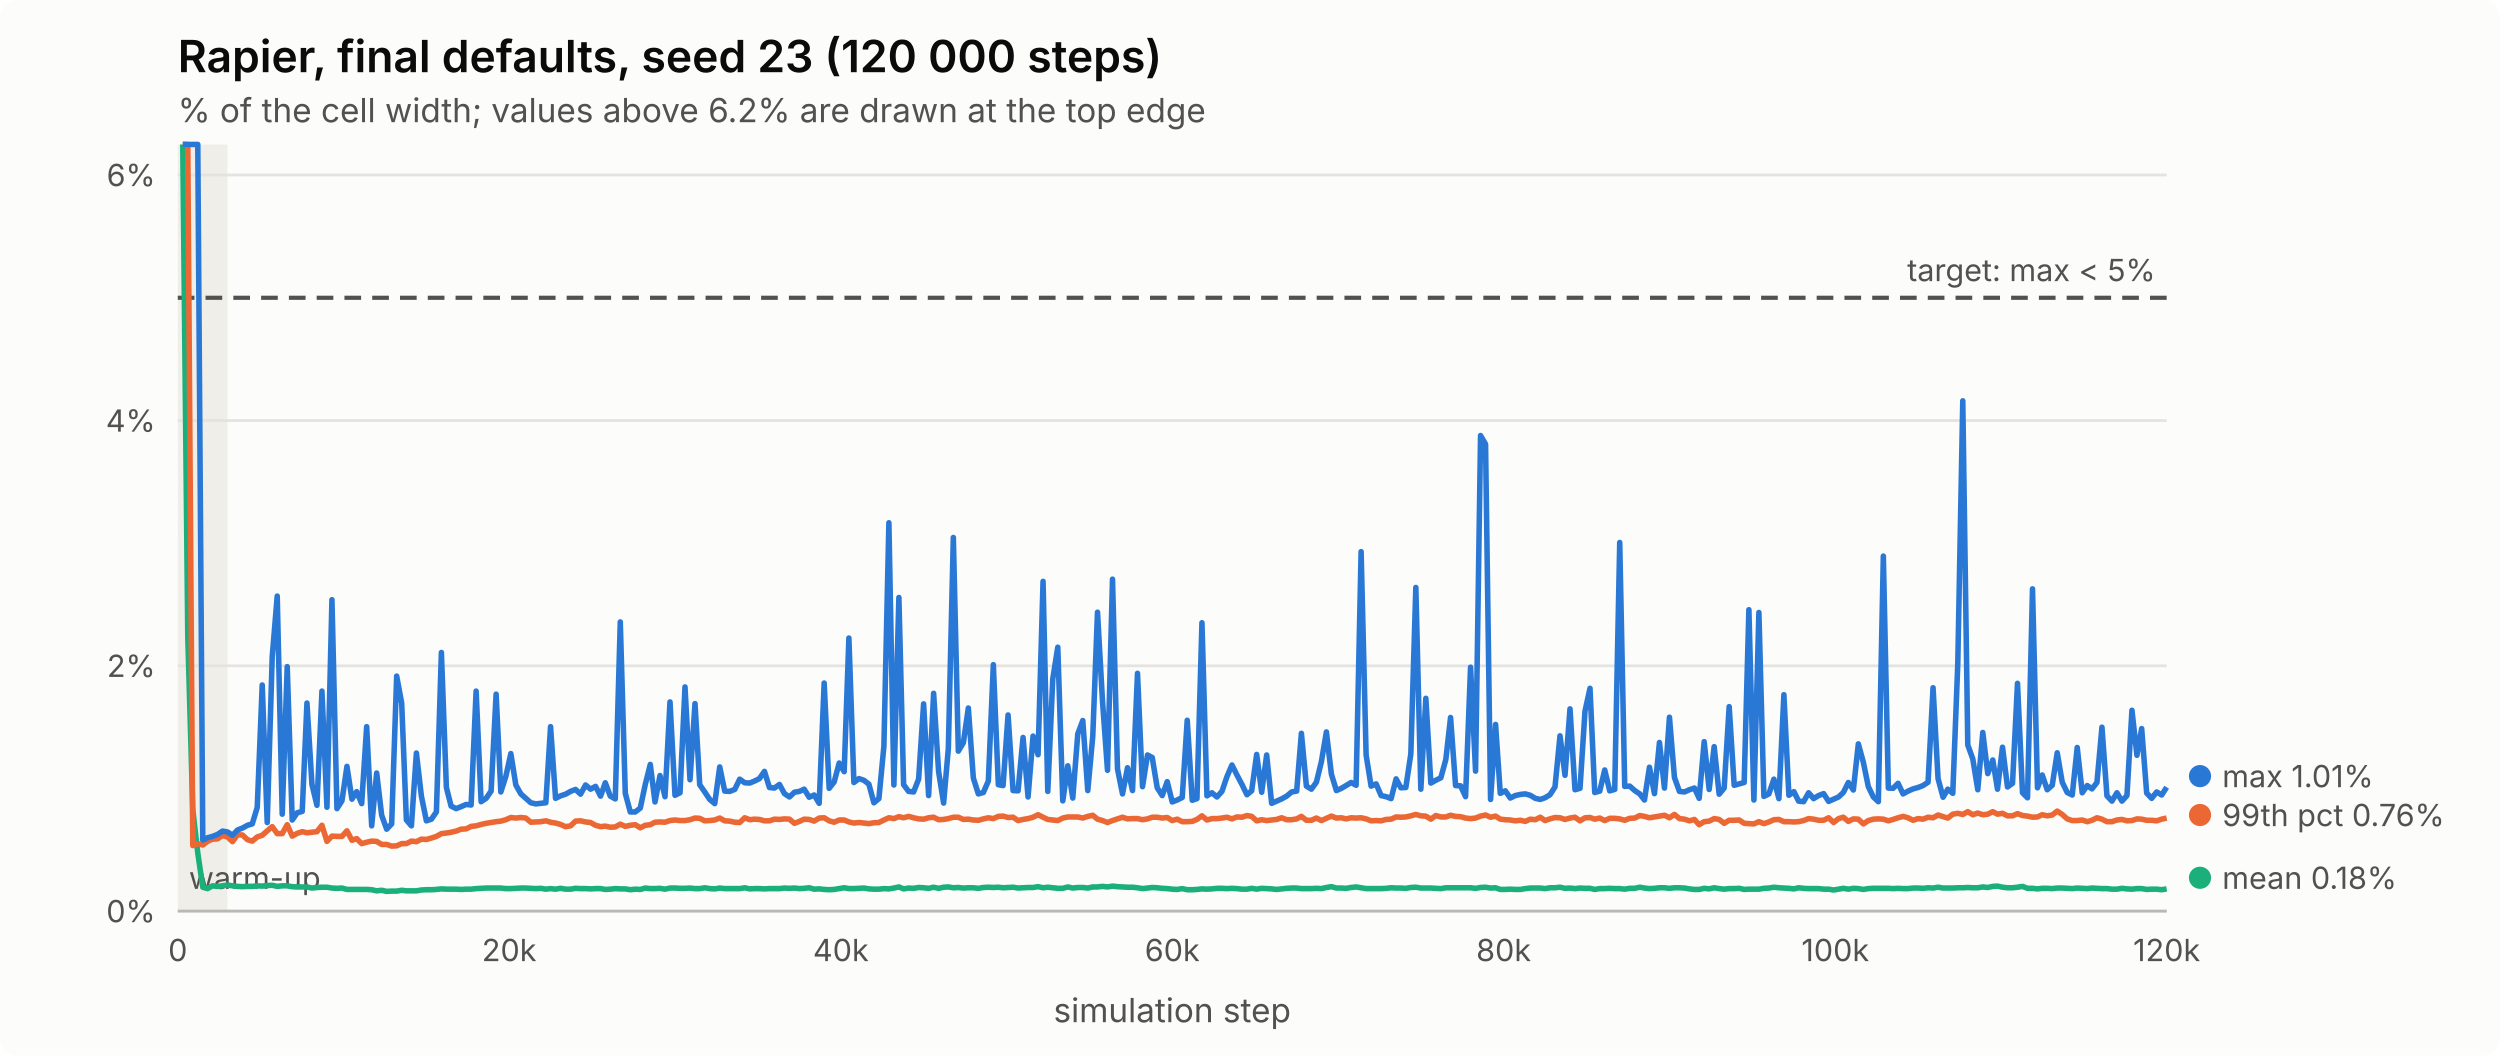
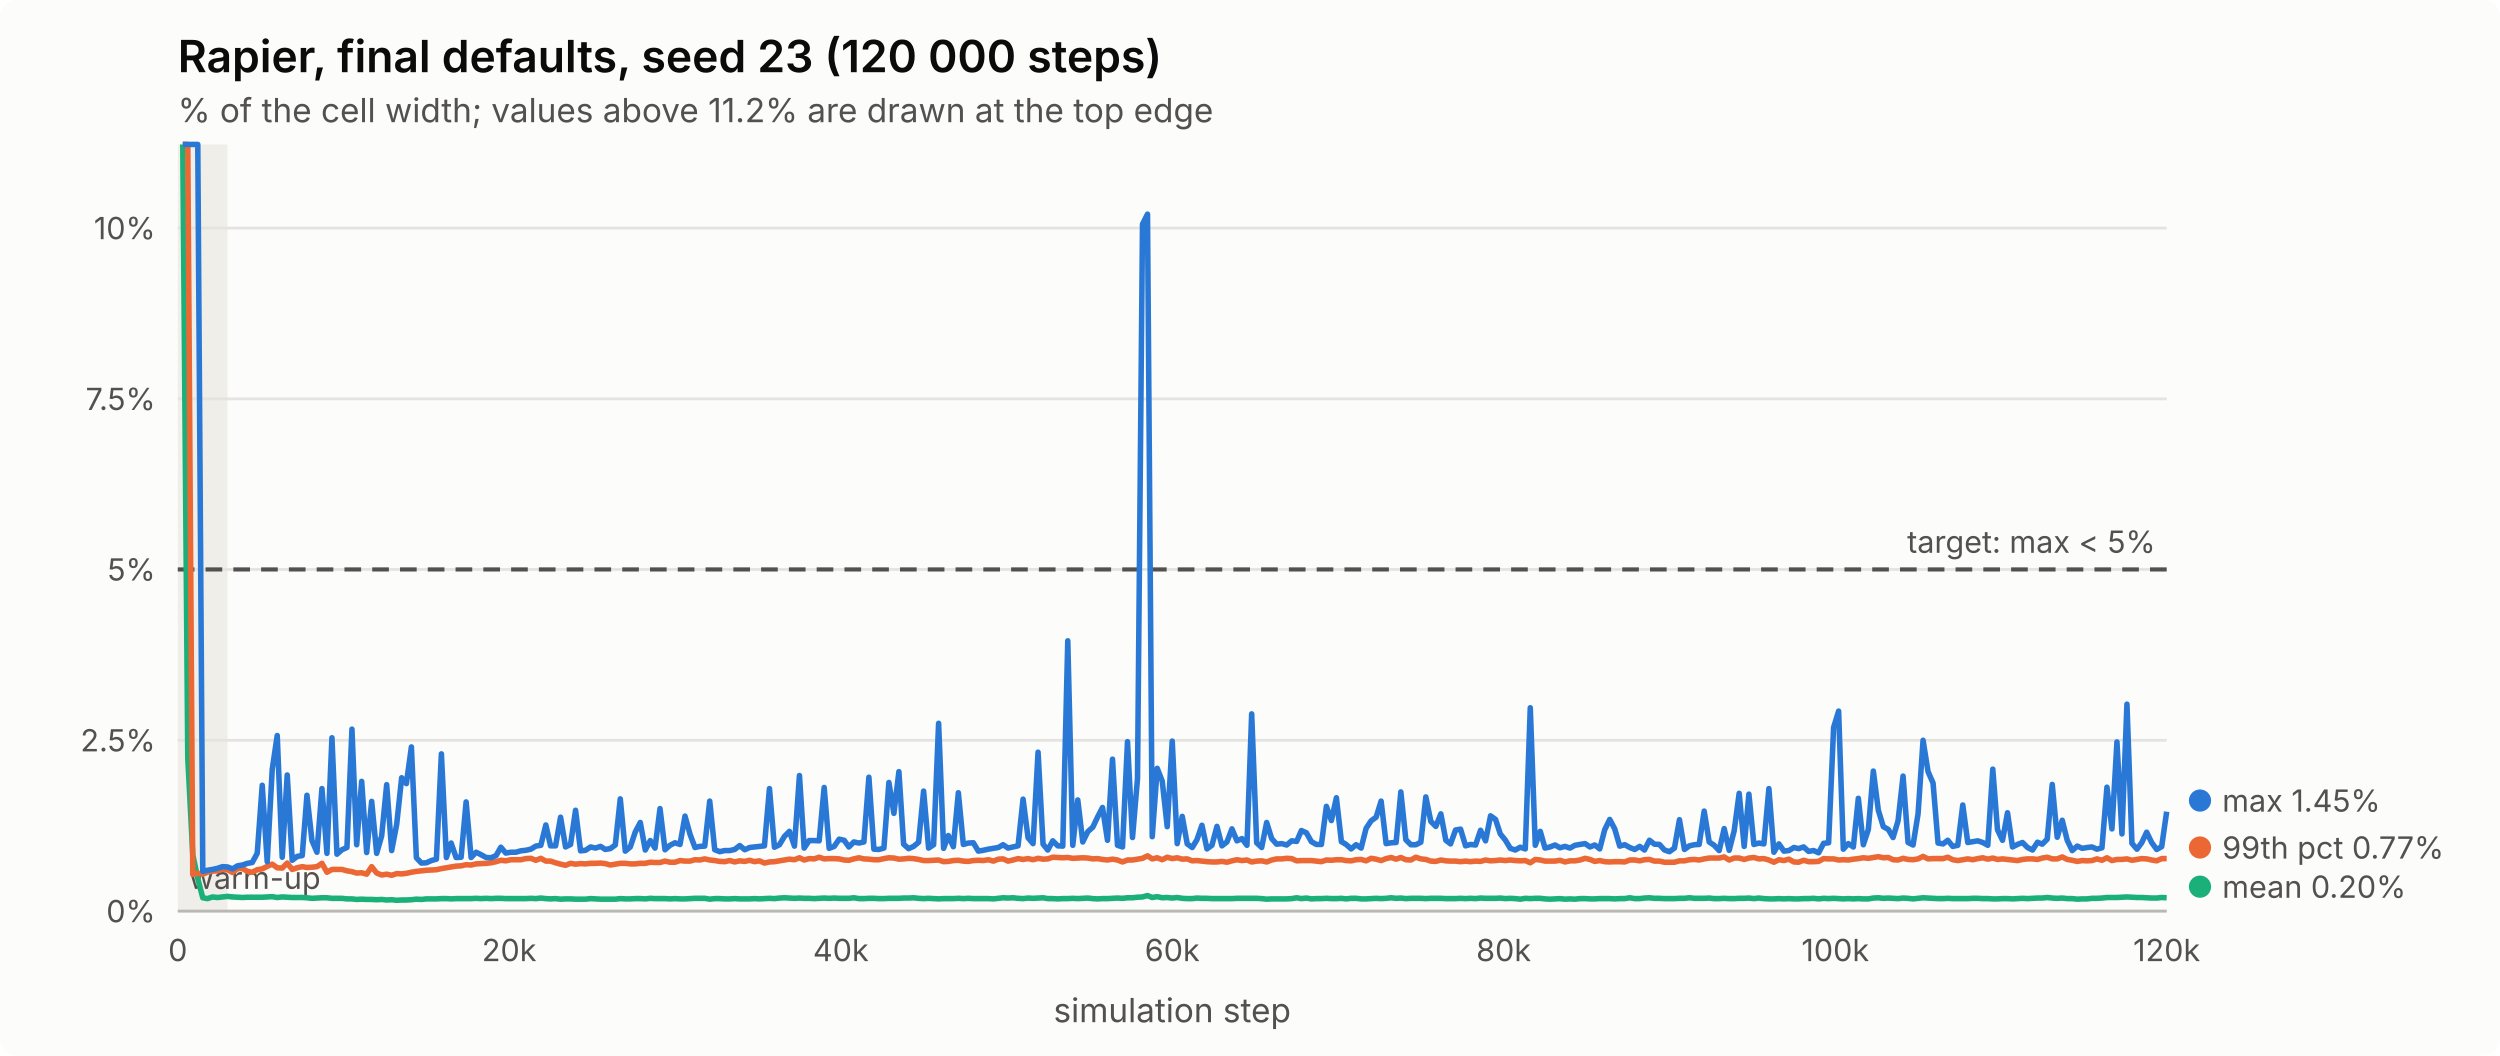
<svg xmlns="http://www.w3.org/2000/svg" viewBox="0 0 900 380" width="900" height="380" role="img" aria-label="Rapier, final defaults, seed 23 (120 000 steps)">
  <style>
  .surface { fill: #fcfcfb; } .title { fill: #0b0b0b; } .label, .tick { fill: #52514e; }
  .grid { stroke: #e4e3df; } .axis { stroke: #b9b8b2; } .warmup { fill: #efeee9; }
  .target { stroke: #52514e; } .s1 { stroke: #2a78d6; } .s2 { stroke: #eb6834; } .s3 { stroke: #1baf7a; }
  .k1 { fill: #2a78d6; } .k2 { fill: #eb6834; } .k3 { fill: #1baf7a; }
  @media (prefers-color-scheme: dark) {
    .surface { fill: #1a1a19; } .title { fill: #f0efec; } .label, .tick { fill: #c3c2b7; }
    .grid { stroke: #2f2f2d; } .axis { stroke: #5a5955; } .warmup { fill: #252524; }
    .target { stroke: #c3c2b7; } .s1 { stroke: #3987e5; } .s2 { stroke: #d95926; } .s3 { stroke: #199e70; }
    .k1 { fill: #3987e5; } .k2 { fill: #d95926; } .k3 { fill: #199e70; }
  }
  text { font-family: system-ui, -apple-system, "Segoe UI", sans-serif; }
</style>
  <rect class="surface" width="900" height="380" rx="6" />
  <text class="title" x="64" y="26" font-size="16" font-weight="600">Rapier, final defaults, seed 23 (120 000 steps)</text>
-   <text class="label" x="64" y="44" font-size="12">% of the cell width; values above 6.2% are drawn at the top edge</text>
+   <text class="label" x="64" y="44" font-size="12">% of the cell width; values above 11.2% are drawn at the top edge</text>
  <rect class="warmup" x="64.0" y="52" width="17.9" height="276" />
  <text class="label" x="68.0" y="320" font-size="11">warm-up</text>
  <line class="grid" x1="64" x2="780" y1="328.0" y2="328.0" stroke-width="1" />
  <text class="tick" x="56" y="332.0" font-size="11" text-anchor="end">0%</text>
-   <line class="grid" x1="64" x2="780" y1="239.7" y2="239.7" stroke-width="1" />
-   <text class="tick" x="56" y="243.7" font-size="11" text-anchor="end">2%</text>
-   <line class="grid" x1="64" x2="780" y1="151.4" y2="151.4" stroke-width="1" />
-   <text class="tick" x="56" y="155.4" font-size="11" text-anchor="end">4%</text>
-   <line class="grid" x1="64" x2="780" y1="63.0" y2="63.0" stroke-width="1" />
-   <text class="tick" x="56" y="67.0" font-size="11" text-anchor="end">6%</text>
+   <line class="grid" x1="64" x2="780" y1="266.5" y2="266.5" stroke-width="1" />
+   <text class="tick" x="56" y="270.5" font-size="11" text-anchor="end">2.5%</text>
+   <line class="grid" x1="64" x2="780" y1="205.0" y2="205.0" stroke-width="1" />
+   <text class="tick" x="56" y="209.0" font-size="11" text-anchor="end">5%</text>
+   <line class="grid" x1="64" x2="780" y1="143.6" y2="143.6" stroke-width="1" />
+   <text class="tick" x="56" y="147.6" font-size="11" text-anchor="end">7.5%</text>
+   <line class="grid" x1="64" x2="780" y1="82.1" y2="82.1" stroke-width="1" />
+   <text class="tick" x="56" y="86.1" font-size="11" text-anchor="end">10%</text>
  <text class="tick" x="64.0" y="346" font-size="11" text-anchor="middle">0</text>
  <text class="tick" x="183.3" y="346" font-size="11" text-anchor="middle">20k</text>
  <text class="tick" x="302.7" y="346" font-size="11" text-anchor="middle">40k</text>
  <text class="tick" x="422.0" y="346" font-size="11" text-anchor="middle">60k</text>
  <text class="tick" x="541.3" y="346" font-size="11" text-anchor="middle">80k</text>
  <text class="tick" x="660.7" y="346" font-size="11" text-anchor="middle">100k</text>
  <text class="tick" x="780.0" y="346" font-size="11" text-anchor="middle">120k</text>
  <text class="label" x="422.0" y="368" font-size="12" text-anchor="middle">simulation step</text>
  <line class="axis" x1="64" x2="780" y1="328" y2="328" stroke-width="1" />
-   <line class="target" x1="64" x2="780" y1="107.2" y2="107.2" stroke-width="1.5" stroke-dasharray="6 4" />
-   <text class="label" x="776" y="101.2" font-size="11" text-anchor="end">target: max &lt; 5%</text>
-   <polyline class="s3" fill="none" stroke-width="2" stroke-linejoin="round" points="65.8,52.0 67.6,229.0 69.4,291.5 71.2,307.1 73.0,319.4 74.7,319.9 76.5,318.9 78.3,319.1 80.1,318.9 81.9,318.6 83.7,318.9 85.5,319.1 87.3,319.2 89.1,319.1 90.8,319.1 92.6,318.9 94.4,319.0 96.2,318.8 98.0,318.7 99.8,319.1 101.6,318.9 103.4,318.9 105.2,319.2 107.0,319.3 108.8,319.3 110.5,319.3 112.3,319.7 114.1,319.5 115.9,319.4 117.7,319.4 119.5,319.7 121.3,319.8 123.1,319.7 124.9,320.2 126.7,320.2 128.4,320.2 130.2,320.2 132.0,320.2 133.8,320.3 135.6,320.7 137.4,320.5 139.2,320.9 141.0,320.8 142.8,320.8 144.6,320.5 146.3,320.7 148.1,320.7 149.9,320.7 151.7,320.4 153.5,320.3 155.3,320.3 157.1,320.2 158.9,320.0 160.7,320.1 162.4,320.1 164.2,320.1 166.0,320.2 167.8,320.1 169.6,320.1 171.4,319.9 173.2,319.8 175.0,319.7 176.8,319.7 178.6,319.7 180.3,319.7 182.1,319.9 183.9,319.9 185.7,319.8 187.5,319.7 189.3,319.7 191.1,319.8 192.9,319.9 194.7,319.8 196.5,320.1 198.2,319.9 200.0,320.1 201.8,319.8 203.6,320.1 205.4,320.1 207.2,319.8 209.0,319.9 210.8,319.9 212.6,320.0 214.4,319.9 216.2,319.9 217.9,320.2 219.7,320.1 221.5,319.9 223.3,320.0 225.1,320.0 226.9,320.3 228.7,320.1 230.5,320.2 232.3,319.7 234.1,319.9 235.8,319.9 237.6,319.8 239.4,320.1 241.2,319.7 243.0,319.7 244.8,319.8 246.6,319.8 248.4,319.7 250.2,319.9 251.9,319.9 253.7,319.6 255.5,319.9 257.3,320.0 259.1,319.7 260.9,319.9 262.7,319.9 264.5,319.9 266.3,319.9 268.1,319.6 269.9,320.0 271.6,319.9 273.4,319.9 275.2,320.0 277.0,319.9 278.8,319.9 280.6,319.9 282.4,319.7 284.2,319.8 286.0,319.7 287.8,319.9 289.5,319.8 291.3,319.6 293.1,320.1 294.9,320.0 296.7,320.2 298.5,320.3 300.3,320.2 302.1,319.9 303.9,319.6 305.6,319.9 307.4,319.9 309.2,319.8 311.0,319.7 312.8,320.0 314.6,320.1 316.4,320.1 318.2,319.9 320.0,320.0 321.8,319.7 323.6,319.3 325.3,320.0 327.1,319.7 328.9,319.8 330.7,319.5 332.5,319.6 334.3,319.8 336.1,319.4 337.9,319.8 339.7,319.4 341.4,319.3 343.2,319.6 345.0,319.5 346.8,319.7 348.6,319.6 350.4,319.6 352.2,319.8 354.0,319.5 355.8,319.4 357.6,319.5 359.4,319.4 361.1,319.6 362.9,319.5 364.7,319.4 366.5,319.7 368.3,319.6 370.1,319.5 371.9,319.5 373.7,319.2 375.5,319.6 377.2,319.4 379.0,319.6 380.8,319.8 382.6,319.8 384.4,319.3 386.2,319.7 388.0,319.5 389.8,319.5 391.6,319.7 393.4,319.3 395.1,319.3 396.9,319.1 398.7,319.3 400.5,319.0 402.3,319.2 404.1,319.3 405.9,319.4 407.7,319.4 409.5,319.6 411.3,319.9 413.1,319.7 414.8,319.5 416.6,319.6 418.4,319.8 420.2,319.9 422.0,320.1 423.8,320.2 425.6,319.9 427.4,320.3 429.2,320.3 430.9,320.2 432.7,320.0 434.5,320.1 436.3,320.0 438.1,319.8 439.9,319.8 441.7,319.9 443.5,319.8 445.3,319.9 447.1,320.1 448.9,320.1 450.6,319.8 452.4,320.1 454.2,319.8 456.0,319.9 457.8,320.0 459.6,320.2 461.4,320.0 463.2,319.8 465.0,319.7 466.8,319.7 468.5,319.9 470.3,319.9 472.1,319.9 473.9,319.8 475.7,319.9 477.5,319.5 479.3,319.2 481.1,319.7 482.9,319.7 484.6,319.8 486.4,319.5 488.2,319.3 490.0,319.6 491.8,319.9 493.6,319.9 495.4,319.9 497.2,319.9 499.0,319.8 500.8,319.6 502.6,319.7 504.3,319.7 506.1,319.8 507.9,319.5 509.7,319.4 511.5,319.7 513.3,319.7 515.1,319.7 516.9,319.8 518.7,319.9 520.5,319.6 522.2,319.6 524.0,319.6 525.8,319.6 527.6,319.6 529.4,319.6 531.2,319.8 533.0,319.5 534.8,319.4 536.6,319.7 538.4,319.6 540.1,320.2 541.9,320.2 543.7,320.1 545.5,320.2 547.3,320.2 549.1,319.9 550.9,319.7 552.7,319.7 554.5,319.7 556.2,319.9 558.0,319.6 559.8,319.6 561.6,319.4 563.4,319.8 565.2,319.7 567.0,319.9 568.8,319.7 570.6,319.8 572.4,319.8 574.1,320.2 575.9,319.9 577.7,319.9 579.5,319.8 581.3,319.9 583.1,319.9 584.9,320.1 586.7,319.8 588.5,319.8 590.3,319.4 592.0,319.7 593.8,319.9 595.6,319.8 597.4,319.6 599.2,319.6 601.0,319.8 602.8,319.6 604.6,319.6 606.4,319.7 608.2,320.0 610.0,320.2 611.7,320.2 613.5,319.8 615.3,320.0 617.1,319.6 618.9,319.9 620.7,320.1 622.5,319.9 624.3,319.9 626.1,319.8 627.9,320.2 629.6,320.1 631.4,320.1 633.2,320.1 635.0,319.8 636.8,319.7 638.6,319.4 640.4,319.6 642.2,319.7 644.0,319.8 645.8,320.0 647.5,319.6 649.3,319.8 651.1,319.9 652.9,319.9 654.7,319.9 656.5,320.1 658.3,320.1 660.1,320.4 661.9,320.1 663.6,319.8 665.4,320.1 667.2,319.8 669.0,319.9 670.8,320.2 672.6,319.9 674.4,319.8 676.2,319.8 678.0,319.8 679.8,319.8 681.5,319.9 683.3,319.8 685.1,319.9 686.9,319.9 688.7,319.7 690.5,319.7 692.3,319.8 694.1,319.6 695.9,319.7 697.7,319.4 699.5,319.7 701.2,319.7 703.0,319.7 704.8,319.6 706.6,319.6 708.4,319.5 710.2,319.6 712.0,319.6 713.8,319.3 715.6,319.5 717.4,319.1 719.1,319.0 720.9,319.4 722.7,319.6 724.5,319.6 726.3,319.4 728.1,319.1 729.9,319.8 731.7,319.8 733.5,320.0 735.2,319.8 737.0,319.8 738.8,319.9 740.6,319.7 742.4,319.7 744.2,319.8 746.0,319.9 747.8,319.7 749.6,319.8 751.4,319.9 753.1,319.7 754.9,319.8 756.7,319.9 758.5,319.9 760.3,320.1 762.1,320.1 763.9,319.8 765.7,320.0 767.5,320.1 769.3,319.9 771.0,319.9 772.8,320.2 774.6,320.1 776.4,320.1 778.2,320.3 780.0,320.0" />
-   <polyline class="s2" fill="none" stroke-width="2" stroke-linejoin="round" points="65.8,52.0 67.6,52.0 69.4,304.4 71.2,303.7 73.0,304.2 74.7,302.9 76.5,302.1 78.3,302.0 80.1,300.8 81.9,301.3 83.7,303.0 85.5,300.5 87.3,300.6 89.1,302.3 90.8,302.8 92.6,301.3 94.4,300.7 96.2,299.1 98.0,297.6 99.8,300.1 101.6,300.1 103.4,296.9 105.2,301.0 107.0,300.0 108.8,299.4 110.5,299.8 112.3,299.6 114.1,299.4 115.9,297.1 117.7,302.9 119.5,301.0 121.3,301.1 123.1,301.1 124.9,299.1 126.7,302.5 128.4,301.9 130.2,303.7 132.0,303.2 133.8,302.8 135.6,302.9 137.4,304.0 139.2,304.0 141.0,304.6 142.8,304.5 144.6,303.7 146.3,303.7 148.1,302.8 149.9,303.0 151.7,302.1 153.5,302.2 155.3,301.7 157.1,301.1 158.9,300.1 160.7,299.9 162.4,299.6 164.2,299.2 166.0,298.5 167.8,298.4 169.6,297.5 171.4,297.3 173.2,296.8 175.0,296.4 176.8,296.1 178.6,295.8 180.3,295.6 182.1,295.1 183.9,294.3 185.7,294.5 187.5,294.3 189.3,294.5 191.1,296.0 192.9,295.9 194.7,295.8 196.5,295.5 198.2,296.0 200.0,296.3 201.8,296.8 203.6,297.6 205.4,297.3 207.2,295.6 209.0,295.5 210.8,295.9 212.6,296.1 214.4,297.1 216.2,297.6 217.9,297.4 219.7,297.8 221.5,297.7 223.3,296.7 225.1,297.5 226.9,297.1 228.7,296.9 230.5,298.0 232.3,297.1 234.1,296.9 235.8,296.0 237.6,295.9 239.4,296.0 241.2,295.4 243.0,295.2 244.8,295.4 246.6,295.4 248.4,295.1 250.2,294.5 251.9,294.6 253.7,295.5 255.5,295.4 257.3,295.2 259.1,294.5 260.9,295.5 262.7,295.6 264.5,296.0 266.3,296.1 268.1,294.4 269.9,295.1 271.6,294.9 273.4,295.0 275.2,295.5 277.0,295.5 278.8,294.9 280.6,295.0 282.4,294.8 284.2,294.9 286.0,296.4 287.8,295.7 289.5,294.9 291.3,295.0 293.1,295.6 294.9,294.5 296.7,294.4 298.5,295.5 300.3,296.0 302.1,295.2 303.9,295.2 305.6,295.9 307.4,296.3 309.2,296.1 311.0,296.3 312.8,296.5 314.6,296.2 316.4,296.1 318.2,295.2 320.0,294.4 321.8,294.7 323.6,294.0 325.3,294.4 327.1,293.9 328.9,294.4 330.7,294.8 332.5,294.9 334.3,294.4 336.1,294.2 337.9,295.1 339.7,295.0 341.4,294.7 343.2,294.2 345.0,294.2 346.8,295.0 348.6,294.9 350.4,295.2 352.2,295.3 354.0,294.8 355.8,294.4 357.6,294.7 359.4,293.9 361.1,293.8 362.9,294.3 364.7,294.2 366.5,295.4 368.3,295.0 370.1,294.7 371.9,294.2 373.7,293.3 375.5,294.2 377.2,295.0 379.0,295.2 380.8,295.4 382.6,294.5 384.4,294.1 386.2,294.1 388.0,294.1 389.8,294.5 391.6,293.9 393.4,293.5 395.1,294.9 396.9,295.4 398.7,296.1 400.5,295.4 402.3,294.8 404.1,294.2 405.9,294.8 407.7,294.7 409.5,294.7 411.3,295.1 413.1,294.8 414.8,294.2 416.6,294.2 418.4,294.5 420.2,294.3 422.0,295.4 423.8,294.9 425.6,295.8 427.4,295.8 429.2,295.7 430.9,295.0 432.7,293.7 434.5,295.2 436.3,294.7 438.1,294.7 439.9,294.5 441.7,294.2 443.5,294.8 445.3,294.1 447.1,294.2 448.9,293.6 450.6,293.9 452.4,295.5 454.2,295.1 456.0,295.4 457.8,295.2 459.6,295.0 461.4,294.4 463.2,295.1 465.0,295.1 466.8,294.8 468.5,293.9 470.3,295.3 472.1,295.3 473.9,294.5 475.7,295.4 477.5,294.6 479.3,293.8 481.1,294.5 482.9,294.4 484.6,294.8 486.4,294.4 488.2,294.5 490.0,294.4 491.8,294.8 493.6,295.5 495.4,295.4 497.2,295.5 499.0,295.0 500.8,294.9 502.6,294.1 504.3,294.2 506.1,294.1 507.9,293.7 509.7,293.2 511.5,293.7 513.3,293.8 515.1,294.9 516.9,293.6 518.7,294.1 520.5,294.1 522.2,293.5 524.0,293.9 525.8,294.0 527.6,294.5 529.4,294.7 531.2,294.5 533.0,293.8 534.8,293.4 536.6,294.2 538.4,293.8 540.1,294.9 541.9,295.1 543.7,295.2 545.5,295.5 547.3,295.3 549.1,295.7 550.9,294.9 552.7,295.1 554.5,294.2 556.2,295.4 558.0,294.8 559.8,294.3 561.6,294.4 563.4,295.0 565.2,294.5 567.0,294.2 568.8,295.5 570.6,294.4 572.4,294.3 574.1,294.9 575.9,294.5 577.7,295.4 579.5,294.6 581.3,294.6 583.1,294.8 584.9,295.3 586.7,294.6 588.5,294.5 590.3,293.6 592.0,293.9 593.8,294.4 595.6,294.1 597.4,293.8 599.2,293.5 601.0,294.4 602.8,293.2 604.6,294.7 606.4,294.9 608.2,295.5 610.0,295.0 611.7,296.9 613.5,295.8 615.3,295.6 617.1,294.7 618.9,295.0 620.7,296.4 622.5,295.3 624.3,295.3 626.1,295.2 627.9,296.4 629.6,296.5 631.4,296.6 633.2,295.8 635.0,296.5 636.8,295.9 638.6,295.1 640.4,295.0 642.2,295.8 644.0,295.8 645.8,295.9 647.5,295.8 649.3,295.4 651.1,294.7 652.9,294.9 654.7,295.3 656.5,295.3 658.3,294.4 660.1,296.1 661.9,294.7 663.6,294.2 665.4,295.7 667.2,294.8 669.0,294.9 670.8,296.6 672.6,295.4 674.4,294.9 676.2,294.8 678.0,294.9 679.8,295.5 681.5,295.0 683.3,294.4 685.1,293.9 686.9,294.4 688.7,295.3 690.5,294.7 692.3,294.9 694.1,294.2 695.9,294.4 697.7,293.4 699.5,294.0 701.2,294.5 703.0,293.1 704.8,292.8 706.6,293.2 708.4,292.2 710.2,293.3 712.0,292.7 713.8,293.3 715.6,293.1 717.4,292.2 719.1,293.1 720.9,292.8 722.7,293.7 724.5,293.7 726.3,292.9 728.1,293.6 729.9,293.8 731.7,294.2 733.5,294.1 735.2,293.3 737.0,293.7 738.8,293.4 740.6,292.0 742.4,293.2 744.2,294.8 746.0,295.4 747.8,295.4 749.6,295.2 751.4,295.8 753.1,295.3 754.9,294.4 756.7,294.9 758.5,295.8 760.3,295.8 762.1,295.2 763.9,295.0 765.7,295.5 767.5,295.4 769.3,294.8 771.0,294.9 772.8,295.3 774.6,295.3 776.4,295.5 778.2,294.9 780.0,294.5" />
-   <polyline class="s1" fill="none" stroke-width="2" stroke-linejoin="round" points="65.8,52.0 67.6,52.0 69.4,52.0 71.2,52.0 73.0,302.4 74.7,301.6 76.5,301.1 78.3,300.4 80.1,299.2 81.9,299.5 83.7,300.7 85.5,298.8 87.3,298.1 89.1,297.1 90.8,296.6 92.6,290.7 94.4,246.6 96.2,296.1 98.0,236.4 99.8,214.6 101.6,293.1 103.4,240.0 105.2,295.2 107.0,292.6 108.8,292.1 110.5,253.1 112.3,282.4 114.1,289.9 115.9,248.8 117.7,290.6 119.5,215.9 121.3,291.1 123.1,288.3 124.9,275.9 126.7,287.7 128.4,285.0 130.2,289.3 132.0,261.6 133.8,297.3 135.6,278.3 137.4,293.5 139.2,298.5 141.0,296.6 142.8,243.4 144.6,253.1 146.3,295.2 148.1,297.3 149.9,271.1 151.7,286.6 153.5,295.5 155.3,294.9 157.1,292.3 158.9,234.9 160.7,283.5 162.4,290.2 164.2,291.1 166.0,290.4 167.8,289.6 169.6,289.8 171.4,248.8 173.2,288.6 175.0,287.4 176.8,284.8 178.6,249.9 180.3,285.1 182.1,279.5 183.9,271.3 185.7,282.6 187.5,285.8 189.3,287.4 191.1,289.0 192.9,289.4 194.7,289.2 196.5,289.0 198.2,261.6 200.0,287.4 201.8,286.5 203.6,285.9 205.4,284.9 207.2,284.2 209.0,285.9 210.8,282.6 212.6,284.1 214.4,283.1 216.2,286.6 217.9,281.8 219.7,286.6 221.5,287.6 223.3,223.9 225.1,285.6 226.9,292.3 228.7,292.3 230.5,290.9 232.3,282.4 234.1,275.2 235.8,288.7 237.6,279.2 239.4,286.8 241.2,252.7 243.0,286.3 244.8,285.4 246.6,247.3 248.4,280.7 250.2,253.3 251.9,282.5 253.7,285.1 255.5,287.8 257.3,289.3 259.1,276.1 260.9,284.8 262.7,284.9 264.5,284.2 266.3,280.5 268.1,281.8 269.9,281.9 271.6,281.2 273.4,280.3 275.2,277.7 277.0,283.5 278.8,283.7 280.6,282.4 282.4,285.7 284.2,286.9 286.0,285.2 287.8,284.9 289.5,284.1 291.3,287.0 293.1,286.2 294.9,289.2 296.7,245.9 298.5,283.8 300.3,281.5 302.1,274.7 303.9,277.8 305.6,229.7 307.4,281.7 309.2,280.3 311.0,280.9 312.8,282.3 314.6,289.0 316.4,287.5 318.2,268.7 320.0,188.2 321.8,282.6 323.6,215.1 325.3,282.5 327.1,284.9 328.9,285.1 330.7,280.5 332.5,253.4 334.3,286.4 336.1,249.6 337.9,277.8 339.7,289.1 341.4,269.5 343.2,193.5 345.0,270.4 346.8,267.4 348.6,254.9 350.4,280.1 352.2,285.8 354.0,285.3 355.8,281.2 357.6,239.3 359.4,282.5 361.1,282.8 362.9,257.4 364.7,284.6 366.5,284.7 368.3,265.5 370.1,286.9 371.9,265.0 373.7,271.7 375.5,209.3 377.2,284.9 379.0,244.4 380.8,233.0 382.6,288.3 384.4,275.7 386.2,287.3 388.0,264.2 389.8,259.4 391.6,284.6 393.4,265.0 395.1,220.4 396.9,252.4 398.7,277.3 400.5,208.5 402.3,276.8 404.1,285.8 405.9,276.4 407.7,284.6 409.5,242.4 411.3,283.2 413.1,271.8 414.8,272.7 416.6,283.6 418.4,286.4 420.2,281.4 422.0,288.7 423.8,288.0 425.6,287.1 427.4,259.3 429.2,288.1 430.9,287.5 432.7,224.2 434.5,286.5 436.3,285.4 438.1,286.9 439.9,284.9 441.7,279.6 443.5,275.4 445.3,279.0 447.1,282.4 448.9,286.1 450.6,284.7 452.4,271.6 454.2,285.2 456.0,271.8 457.8,289.2 459.6,288.4 461.4,287.6 463.2,286.6 465.0,285.1 466.8,284.8 468.5,264.0 470.3,283.0 472.1,284.1 473.9,281.6 475.7,274.2 477.5,263.5 479.3,278.7 481.1,284.6 482.9,283.8 484.6,282.8 486.4,281.7 488.2,282.7 490.0,198.6 491.8,271.8 493.6,283.0 495.4,282.2 497.2,286.4 499.0,286.8 500.8,287.5 502.6,280.4 504.3,283.6 506.1,283.5 507.9,271.4 509.7,211.5 511.5,284.1 513.3,251.4 515.1,281.9 516.9,280.9 518.7,280.0 520.5,273.4 522.2,258.3 524.0,282.8 525.8,282.9 527.6,286.8 529.4,240.2 531.2,277.6 533.0,156.8 534.8,159.9 536.6,287.8 538.4,260.8 540.1,285.6 541.9,284.7 543.7,287.3 545.5,286.4 547.3,286.0 549.1,285.8 550.9,286.3 552.7,287.4 554.5,287.8 556.2,287.2 558.0,286.1 559.8,283.3 561.6,264.9 563.4,279.1 565.2,255.2 567.0,284.3 568.8,283.8 570.6,256.0 572.4,247.8 574.1,285.3 575.9,284.8 577.7,277.2 579.5,284.7 581.3,284.2 583.1,195.3 584.9,283.1 586.7,283.0 588.5,284.6 590.3,285.8 592.0,288.0 593.8,276.2 595.6,285.7 597.4,267.3 599.2,283.7 601.0,258.2 602.8,279.9 604.6,284.9 606.4,285.1 608.2,284.3 610.0,283.7 611.7,287.4 613.5,267.0 615.3,284.2 617.1,268.8 618.9,285.9 620.7,283.7 622.5,254.4 624.3,282.7 626.1,282.2 627.9,281.7 629.6,219.5 631.4,288.0 633.2,220.5 635.0,286.7 636.8,285.8 638.6,280.5 640.4,287.5 642.2,250.1 644.0,286.3 645.8,285.0 647.5,288.4 649.3,288.6 651.1,285.4 652.9,287.5 654.7,286.4 656.5,285.7 658.3,288.5 660.1,287.7 661.9,286.9 663.6,285.3 665.4,281.7 667.2,284.4 669.0,267.8 670.8,274.4 672.6,283.2 674.4,286.9 676.2,288.6 678.0,200.2 679.8,283.7 681.5,283.8 683.3,282.0 685.1,285.8 686.9,284.8 688.7,284.0 690.5,283.5 692.3,282.8 694.1,281.6 695.9,247.6 697.7,280.3 699.5,287.0 701.2,284.1 703.0,285.6 704.8,239.0 706.6,144.3 708.4,268.2 710.2,273.2 712.0,284.3 713.8,263.7 715.6,278.5 717.4,273.6 719.1,284.1 720.9,269.0 722.7,283.3 724.5,282.0 726.3,246.0 728.1,285.4 729.9,287.2 731.7,212.0 733.5,283.6 735.2,279.0 737.0,284.3 738.8,282.7 740.6,271.0 742.4,281.6 744.2,285.3 746.0,286.2 747.8,269.1 749.6,285.4 751.4,282.8 753.1,284.0 754.9,281.7 756.7,261.8 758.5,286.5 760.3,288.4 762.1,285.4 763.9,288.4 765.7,286.4 767.5,255.7 769.3,271.9 771.0,262.3 772.8,285.5 774.6,287.4 776.4,285.1 778.2,286.2 780.0,283.4" />
-   <circle class="k1" cx="792" cy="279.4" r="4" />
-   <text class="label" x="800" y="283.4" font-size="11">max 1.01%</text>
-   <circle class="k2" cx="792" cy="293.4" r="4" />
-   <text class="label" x="800" y="297.4" font-size="11">99th pct 0.76%</text>
-   <circle class="k3" cx="792" cy="316.0" r="4" />
-   <text class="label" x="800" y="320.0" font-size="11">mean 0.18%</text>
+   <line class="target" x1="64" x2="780" y1="205.0" y2="205.0" stroke-width="1.5" stroke-dasharray="6 4" />
+   <text class="label" x="776" y="199.0" font-size="11" text-anchor="end">target: max &lt; 5%</text>
+   <polyline class="s3" fill="none" stroke-width="2" stroke-linejoin="round" points="65.8,52.0 67.6,272.9 69.4,307.7 71.2,316.3 73.0,323.2 74.7,323.5 76.5,322.9 78.3,323.1 80.1,322.9 81.9,322.7 83.7,322.9 85.5,323.0 87.3,323.1 89.1,323.0 90.8,323.0 92.6,323.0 94.4,323.0 96.2,322.9 98.0,322.8 99.8,323.1 101.6,322.9 103.4,323.0 105.2,323.1 107.0,323.1 108.8,323.1 110.5,323.2 112.3,323.4 114.1,323.3 115.9,323.2 117.7,323.2 119.5,323.4 121.3,323.4 123.1,323.4 124.9,323.6 126.7,323.6 128.4,323.8 130.2,323.7 132.0,323.8 133.8,323.8 135.6,323.9 137.4,323.8 139.2,324.0 141.0,323.9 142.8,324.1 144.6,324.0 146.3,324.0 148.1,323.9 149.9,323.7 151.7,323.8 153.5,323.6 155.3,323.6 157.1,323.6 158.9,323.5 160.7,323.5 162.4,323.6 164.2,323.5 166.0,323.5 167.8,323.5 169.6,323.5 171.4,323.4 173.2,323.5 175.0,323.4 176.8,323.5 178.6,323.4 180.3,323.4 182.1,323.5 183.9,323.5 185.7,323.5 187.5,323.5 189.3,323.5 191.1,323.4 192.9,323.5 194.7,323.3 196.5,323.5 198.2,323.6 200.0,323.5 201.8,323.7 203.6,323.6 205.4,323.6 207.2,323.7 209.0,323.7 210.8,323.7 212.6,323.5 214.4,323.6 216.2,323.7 217.9,323.7 219.7,323.7 221.5,323.7 223.3,323.5 225.1,323.6 226.9,323.6 228.7,323.5 230.5,323.5 232.3,323.6 234.1,323.4 235.8,323.5 237.6,323.5 239.4,323.5 241.2,323.6 243.0,323.5 244.8,323.6 246.6,323.6 248.4,323.5 250.2,323.4 251.9,323.4 253.7,323.4 255.5,323.7 257.3,323.5 259.1,323.5 260.9,323.6 262.7,323.6 264.5,323.5 266.3,323.6 268.1,323.6 269.9,323.6 271.6,323.5 273.4,323.6 275.2,323.5 277.0,323.4 278.8,323.5 280.6,323.3 282.4,323.2 284.2,323.3 286.0,323.4 287.8,323.3 289.5,323.4 291.3,323.4 293.1,323.5 294.9,323.4 296.7,323.3 298.5,323.4 300.3,323.3 302.1,323.4 303.9,323.4 305.6,323.4 307.4,323.2 309.2,323.5 311.0,323.5 312.8,323.4 314.6,323.4 316.4,323.5 318.2,323.5 320.0,323.4 321.8,323.4 323.6,323.4 325.3,323.3 327.1,323.3 328.9,323.2 330.7,323.4 332.5,323.5 334.3,323.4 336.1,323.5 337.9,323.6 339.7,323.5 341.4,323.5 343.2,323.5 345.0,323.4 346.8,323.5 348.6,323.4 350.4,323.5 352.2,323.5 354.0,323.5 355.8,323.5 357.6,323.6 359.4,323.4 361.1,323.2 362.9,323.3 364.7,323.2 366.5,323.4 368.3,323.5 370.1,323.3 371.9,323.4 373.7,323.3 375.5,323.2 377.2,323.5 379.0,323.5 380.8,323.6 382.6,323.5 384.4,323.5 386.2,323.4 388.0,323.5 389.8,323.4 391.6,323.3 393.4,323.5 395.1,323.6 396.9,323.5 398.7,323.5 400.5,323.4 402.3,323.3 404.1,323.4 405.9,323.2 407.7,323.2 409.5,323.0 411.3,322.9 413.1,322.4 414.8,323.1 416.6,322.8 418.4,323.2 420.2,323.1 422.0,323.3 423.8,323.1 425.6,323.4 427.4,323.5 429.2,323.5 430.9,323.3 432.7,323.4 434.5,323.4 436.3,323.5 438.1,323.5 439.9,323.5 441.7,323.5 443.5,323.5 445.3,323.4 447.1,323.4 448.9,323.4 450.6,323.4 452.4,323.4 454.2,323.5 456.0,323.7 457.8,323.6 459.6,323.6 461.4,323.6 463.2,323.6 465.0,323.5 466.8,323.2 468.5,323.5 470.3,323.3 472.1,323.6 473.9,323.5 475.7,323.5 477.5,323.4 479.3,323.5 481.1,323.5 482.9,323.4 484.6,323.6 486.4,323.4 488.2,323.4 490.0,323.6 491.8,323.6 493.6,323.5 495.4,323.4 497.2,323.5 499.0,323.4 500.8,323.2 502.6,323.4 504.3,323.3 506.1,323.5 507.9,323.4 509.7,323.4 511.5,323.4 513.3,323.5 515.1,323.4 516.9,323.4 518.7,323.4 520.5,323.5 522.2,323.5 524.0,323.5 525.8,323.4 527.6,323.5 529.4,323.4 531.2,323.5 533.0,323.3 534.8,323.4 536.6,323.4 538.4,323.4 540.1,323.3 541.9,323.5 543.7,323.4 545.5,323.5 547.3,323.7 549.1,323.4 550.9,323.5 552.7,323.4 554.5,323.4 556.2,323.6 558.0,323.7 559.8,323.6 561.6,323.5 563.4,323.7 565.2,323.6 567.0,323.7 568.8,323.5 570.6,323.5 572.4,323.6 574.1,323.6 575.9,323.5 577.7,323.5 579.5,323.5 581.3,323.6 583.1,323.5 584.9,323.5 586.7,323.2 588.5,323.5 590.3,323.5 592.0,323.3 593.8,323.2 595.6,323.4 597.4,323.4 599.2,323.5 601.0,323.5 602.8,323.5 604.6,323.4 606.4,323.4 608.2,323.2 610.0,323.4 611.7,323.4 613.5,323.4 615.3,323.3 617.1,323.5 618.9,323.5 620.7,323.4 622.5,323.5 624.3,323.5 626.1,323.4 627.9,323.4 629.6,323.3 631.4,323.5 633.2,323.3 635.0,323.5 636.8,323.6 638.6,323.6 640.4,323.5 642.2,323.6 644.0,323.5 645.8,323.6 647.5,323.6 649.3,323.5 651.1,323.5 652.9,323.4 654.7,323.6 656.5,323.4 658.3,323.5 660.1,323.4 661.9,323.5 663.6,323.6 665.4,323.5 667.2,323.6 669.0,323.5 670.8,323.6 672.6,323.6 674.4,323.3 676.2,323.2 678.0,323.4 679.8,323.3 681.5,323.4 683.3,323.5 685.1,323.3 686.9,323.4 688.7,323.6 690.5,323.4 692.3,323.2 694.1,323.3 695.9,323.4 697.7,323.5 699.5,323.5 701.2,323.4 703.0,323.5 704.8,323.5 706.6,323.5 708.4,323.5 710.2,323.4 712.0,323.4 713.8,323.5 715.6,323.5 717.4,323.6 719.1,323.6 720.9,323.5 722.7,323.5 724.5,323.6 726.3,323.5 728.1,323.4 729.9,323.5 731.7,323.4 733.5,323.3 735.2,323.3 737.0,323.1 738.8,323.3 740.6,323.4 742.4,323.3 744.2,323.5 746.0,323.5 747.8,323.7 749.6,323.6 751.4,323.6 753.1,323.4 754.9,323.4 756.7,323.3 758.5,323.1 760.3,323.1 762.1,323.1 763.9,323.0 765.7,322.9 767.5,323.0 769.3,323.1 771.0,323.1 772.8,323.2 774.6,323.3 776.4,323.3 778.2,323.1 780.0,323.2" />
+   <polyline class="s2" fill="none" stroke-width="2" stroke-linejoin="round" points="65.8,52.0 67.6,52.0 69.4,314.8 71.2,314.4 73.0,314.7 74.7,314.0 76.5,313.6 78.3,313.5 80.1,312.9 81.9,313.1 83.7,314.1 85.5,312.7 87.3,312.7 89.1,313.7 90.8,314.0 92.6,313.1 94.4,312.8 96.2,311.9 98.0,311.1 99.8,312.4 101.6,312.5 103.4,310.7 105.2,313.0 107.0,312.4 108.8,312.0 110.5,312.3 112.3,312.2 114.1,312.0 115.9,310.8 117.7,314.0 119.5,313.0 121.3,313.0 123.1,313.0 124.9,313.5 126.7,313.8 128.4,314.3 130.2,314.2 132.0,314.7 133.8,312.0 135.6,314.3 137.4,315.0 139.2,314.7 141.0,315.1 142.8,314.5 144.6,314.6 146.3,314.4 148.1,314.0 149.9,313.7 151.7,313.5 153.5,313.3 155.3,313.2 157.1,313.1 158.9,312.7 160.7,312.4 162.4,312.1 164.2,311.8 166.0,311.7 167.8,311.3 169.6,311.4 171.4,311.0 173.2,310.9 175.0,310.8 176.8,310.6 178.6,310.2 180.3,309.7 182.1,309.9 183.9,309.5 185.7,309.5 187.5,309.5 189.3,309.1 191.1,309.0 192.9,309.7 194.7,309.0 196.5,310.0 198.2,310.0 200.0,310.6 201.8,311.1 203.6,311.5 205.4,310.8 207.2,311.1 209.0,310.9 210.8,311.0 212.6,310.8 214.4,310.8 216.2,310.7 217.9,310.9 219.7,311.4 221.5,311.1 223.3,310.8 225.1,310.8 226.9,311.0 228.7,311.0 230.5,310.8 232.3,310.8 234.1,310.4 235.8,310.5 237.6,310.5 239.4,310.0 241.2,310.4 243.0,310.4 244.8,309.8 246.6,310.0 248.4,310.0 250.2,309.5 251.9,309.6 253.7,309.2 255.5,309.6 257.3,309.8 259.1,310.1 260.9,310.2 262.7,309.8 264.5,310.3 266.3,309.9 268.1,310.1 269.9,309.7 271.6,310.2 273.4,309.9 275.2,310.7 277.0,310.3 278.8,310.2 280.6,309.9 282.4,309.6 284.2,309.3 286.0,309.5 287.8,308.8 289.5,309.6 291.3,309.1 293.1,309.2 294.9,308.6 296.7,309.2 298.5,309.1 300.3,309.1 302.1,309.2 303.9,309.6 305.6,309.7 307.4,309.2 309.2,308.8 311.0,309.2 312.8,309.3 314.6,309.5 316.4,309.5 318.2,309.1 320.0,308.8 321.8,308.9 323.6,309.3 325.3,309.2 327.1,309.0 328.9,309.1 330.7,309.4 332.5,309.8 334.3,309.8 336.1,309.7 337.9,309.6 339.7,310.2 341.4,310.1 343.2,309.8 345.0,309.7 346.8,310.0 348.6,310.1 350.4,309.8 352.2,309.7 354.0,309.8 355.8,309.5 357.6,310.0 359.4,309.3 361.1,309.2 362.9,310.0 364.7,309.6 366.5,309.1 368.3,309.4 370.1,309.1 371.9,309.5 373.7,309.0 375.5,309.3 377.2,309.2 379.0,308.6 380.8,308.7 382.6,308.8 384.4,308.7 386.2,309.0 388.0,308.9 389.8,308.8 391.6,308.9 393.4,309.2 395.1,309.1 396.9,309.4 398.7,309.6 400.5,309.3 402.3,309.6 404.1,310.3 405.9,309.6 407.7,309.6 409.5,309.3 411.3,309.0 413.1,308.1 414.8,309.2 416.6,308.8 418.4,309.5 420.2,308.6 422.0,309.1 423.8,308.8 425.6,309.3 427.4,309.2 429.2,309.9 430.9,309.8 432.7,310.0 434.5,310.2 436.3,310.3 438.1,310.3 439.9,310.1 441.7,310.4 443.5,309.9 445.3,309.5 447.1,309.8 448.9,309.6 450.6,310.3 452.4,310.0 454.2,309.9 456.0,310.3 457.8,309.6 459.6,309.2 461.4,309.2 463.2,309.0 465.0,309.1 466.8,309.9 468.5,309.8 470.3,309.8 472.1,309.8 473.9,310.0 475.7,310.2 477.5,309.6 479.3,309.7 481.1,309.5 482.9,309.5 484.6,309.8 486.4,309.9 488.2,309.5 490.0,309.4 491.8,309.9 493.6,309.0 495.4,309.3 497.2,309.8 499.0,309.1 500.8,308.7 502.6,309.3 504.3,308.7 506.1,309.5 507.9,309.6 509.7,308.6 511.5,309.2 513.3,309.4 515.1,310.0 516.9,310.1 518.7,309.6 520.5,309.9 522.2,310.0 524.0,310.0 525.8,310.2 527.6,310.0 529.4,310.2 531.2,310.0 533.0,310.1 534.8,309.6 536.6,309.9 538.4,309.8 540.1,309.6 541.9,309.8 543.7,309.6 545.5,309.8 547.3,309.9 549.1,309.8 550.9,310.6 552.7,309.4 554.5,309.6 556.2,310.0 558.0,310.0 559.8,310.0 561.6,309.7 563.4,310.3 565.2,309.9 567.0,309.9 568.8,309.6 570.6,309.0 572.4,309.4 574.1,310.1 575.9,309.8 577.7,310.2 579.5,310.3 581.3,310.2 583.1,310.2 584.9,310.3 586.7,309.6 588.5,309.6 590.3,309.9 592.0,309.5 593.8,309.4 595.6,310.0 597.4,310.0 599.2,310.4 601.0,310.4 602.8,310.4 604.6,309.9 606.4,309.9 608.2,309.5 610.0,309.4 611.7,309.6 613.5,309.2 615.3,308.9 617.1,308.9 618.9,308.9 620.7,308.5 622.5,309.6 624.3,308.9 626.1,308.9 627.9,309.4 629.6,308.9 631.4,308.7 633.2,309.2 635.0,309.1 636.8,309.6 638.6,310.4 640.4,309.5 642.2,309.8 644.0,309.3 645.8,310.3 647.5,310.4 649.3,309.7 651.1,310.2 652.9,310.2 654.7,310.1 656.5,309.1 658.3,309.2 660.1,309.2 661.9,309.6 663.6,309.5 665.4,309.6 667.2,309.3 669.0,309.1 670.8,308.8 672.6,309.0 674.4,308.7 676.2,308.4 678.0,308.8 679.8,308.7 681.5,309.5 683.3,309.6 685.1,309.0 686.9,309.4 688.7,309.5 690.5,309.2 692.3,308.3 694.1,309.2 695.9,309.1 697.7,309.1 699.5,309.1 701.2,308.6 703.0,309.5 704.8,309.8 706.6,309.5 708.4,309.2 710.2,309.5 712.0,309.1 713.8,308.8 715.6,309.3 717.4,308.9 719.1,309.4 720.9,309.2 722.7,309.4 724.5,309.6 726.3,309.8 728.1,309.4 729.9,309.2 731.7,309.2 733.5,309.4 735.2,308.9 737.0,308.6 738.8,309.2 740.6,309.2 742.4,308.5 744.2,309.4 746.0,309.7 747.8,310.1 749.6,309.8 751.4,309.9 753.1,309.8 754.9,309.2 756.7,309.7 758.5,308.8 760.3,309.8 762.1,309.4 763.9,309.4 765.7,309.2 767.5,309.7 769.3,309.4 771.0,309.1 772.8,309.2 774.6,309.6 776.4,309.9 778.2,309.1 780.0,309.1" />
+   <polyline class="s1" fill="none" stroke-width="2" stroke-linejoin="round" points="65.8,52.0 67.6,52.0 69.4,52.0 71.2,52.0 73.0,313.7 74.7,313.3 76.5,313.0 78.3,312.6 80.1,312.0 81.9,312.1 83.7,312.8 85.5,311.7 87.3,311.4 89.1,310.8 90.8,310.5 92.6,307.2 94.4,282.7 96.2,310.2 98.0,277.0 99.8,264.8 101.6,308.6 103.4,279.0 105.2,309.7 107.0,308.3 108.8,308.0 110.5,286.3 112.3,302.6 114.1,306.8 115.9,283.9 117.7,307.2 119.5,265.6 121.3,307.5 123.1,305.9 124.9,305.1 126.7,262.5 128.4,304.1 130.2,281.3 132.0,306.9 133.8,288.5 135.6,307.2 137.4,300.9 139.2,282.5 141.0,306.2 142.8,296.8 144.6,280.0 146.3,282.1 148.1,268.9 149.9,308.8 151.7,310.7 153.5,310.6 155.3,309.8 157.1,309.3 158.9,271.4 160.7,308.7 162.4,303.5 164.2,308.7 166.0,308.6 167.8,288.7 169.6,308.7 171.4,306.8 173.2,307.7 175.0,308.7 176.8,308.8 178.6,308.0 180.3,305.0 182.1,307.1 183.9,306.8 185.7,306.8 187.5,306.3 189.3,306.1 191.1,305.7 192.9,304.6 194.7,304.3 196.5,297.0 198.2,304.5 200.0,304.5 201.8,294.2 203.6,304.9 205.4,304.0 207.2,291.7 209.0,306.3 210.8,306.1 212.6,304.9 214.4,305.3 216.2,304.7 217.9,305.8 219.7,305.5 221.5,304.2 223.3,287.6 225.1,306.4 226.9,304.9 228.7,299.5 230.5,296.1 232.3,306.0 234.1,302.6 235.8,305.3 237.6,291.1 239.4,305.9 241.2,304.3 243.0,303.4 244.8,304.0 246.6,293.8 248.4,300.3 250.2,305.1 251.9,304.7 253.7,304.6 255.5,288.4 257.3,305.9 259.1,306.6 260.9,306.2 262.7,306.2 264.5,305.8 266.3,304.4 268.1,305.9 269.9,305.1 271.6,304.9 273.4,304.7 275.2,304.5 277.0,283.9 278.8,305.0 280.6,304.1 282.4,301.1 284.2,299.3 286.0,304.6 287.8,279.2 289.5,305.3 291.3,302.6 293.1,302.6 294.9,302.7 296.7,283.5 298.5,305.4 300.3,304.7 302.1,302.1 303.9,302.5 305.6,304.9 307.4,303.1 309.2,303.5 311.0,303.1 312.8,279.8 314.6,305.7 316.4,305.8 318.2,305.3 320.0,281.7 321.8,292.8 323.6,277.8 325.3,303.9 327.1,305.5 328.9,304.7 330.7,303.2 332.5,284.8 334.3,305.3 336.1,304.1 337.9,260.4 339.7,305.4 341.4,300.8 343.2,304.8 345.0,285.4 346.8,304.0 348.6,303.5 350.4,303.4 352.2,306.4 354.0,306.1 355.8,305.7 357.6,305.4 359.4,305.1 361.1,304.1 362.9,305.3 364.7,304.9 366.5,304.5 368.3,287.7 370.1,301.6 371.9,303.7 373.7,270.8 375.5,303.9 377.2,306.0 379.0,302.7 380.8,304.5 382.6,304.6 384.4,230.7 386.2,304.3 388.0,288.0 389.8,303.1 391.6,299.4 393.4,297.8 395.1,294.2 396.9,290.7 398.7,302.5 400.5,273.3 402.3,304.3 404.1,304.9 405.9,267.0 407.7,301.5 409.5,280.3 411.3,80.7 413.1,77.1 414.8,301.2 416.6,276.6 418.4,281.2 420.2,297.6 422.0,266.8 423.8,303.7 425.6,293.9 427.4,303.8 429.2,305.1 430.9,302.3 432.7,297.1 434.5,305.6 436.3,304.3 438.1,297.5 439.9,304.5 441.7,303.1 443.5,298.4 445.3,302.7 447.1,301.9 448.9,304.3 450.6,257.0 452.4,303.4 454.2,305.1 456.0,296.1 457.8,301.9 459.6,303.9 461.4,303.7 463.2,304.2 465.0,302.7 466.8,302.9 468.5,299.0 470.3,299.8 472.1,303.0 473.9,304.0 475.7,304.0 477.5,290.3 479.3,295.4 481.1,287.2 482.9,303.0 484.6,304.0 486.4,305.6 488.2,304.1 490.0,305.3 491.8,298.2 493.6,295.5 495.4,294.2 497.2,288.4 499.0,303.7 500.8,303.4 502.6,303.3 504.3,285.1 506.1,302.3 507.9,304.1 509.7,304.1 511.5,303.2 513.3,286.9 515.1,295.7 516.9,297.5 518.7,293.0 520.5,302.5 522.2,303.8 524.0,298.8 525.8,298.5 527.6,304.5 529.4,304.0 531.2,304.2 533.0,298.9 534.8,302.7 536.6,293.7 538.4,295.0 540.1,300.2 541.9,302.4 543.7,305.4 545.5,306.0 547.3,305.0 549.1,305.6 550.9,254.8 552.7,304.3 554.5,299.3 556.2,305.3 558.0,304.9 559.8,304.2 561.6,305.2 563.4,304.7 565.2,305.3 567.0,304.3 568.8,304.0 570.6,303.7 572.4,304.9 574.1,304.2 575.9,305.6 577.7,298.7 579.5,295.0 581.3,298.4 583.1,304.6 584.9,304.1 586.7,305.1 588.5,305.8 590.3,304.7 592.0,306.0 593.8,302.5 595.6,303.9 597.4,304.0 599.2,306.0 601.0,306.6 602.8,305.3 604.6,295.1 606.4,305.8 608.2,304.5 610.0,304.1 611.7,304.0 613.5,292.0 615.3,303.1 617.1,304.3 618.9,306.2 620.7,298.3 622.5,306.1 624.3,299.1 626.1,285.6 627.9,304.7 629.6,285.9 631.4,304.0 633.2,303.5 635.0,303.8 636.8,283.9 638.6,306.8 640.4,303.8 642.2,306.4 644.0,306.2 645.8,305.1 647.5,305.5 649.3,304.9 651.1,306.5 652.9,306.2 654.7,307.0 656.5,303.6 658.3,303.4 660.1,261.9 661.9,256.0 663.6,305.7 665.4,303.7 667.2,304.9 669.0,287.4 670.8,304.1 672.6,298.6 674.4,277.6 676.2,291.7 678.0,297.6 679.8,298.6 681.5,301.5 683.3,295.5 685.1,279.4 686.9,303.3 688.7,304.2 690.5,293.0 692.3,266.5 694.1,277.8 695.9,281.9 697.7,303.5 699.5,303.8 701.2,302.5 703.0,304.7 704.8,304.3 706.6,289.8 708.4,303.3 710.2,303.0 712.0,302.7 713.8,303.3 715.6,304.3 717.4,276.9 719.1,298.7 720.9,302.5 722.7,292.6 724.5,304.9 726.3,304.0 728.1,303.3 729.9,305.1 731.7,306.0 733.5,303.2 735.2,303.9 737.0,302.1 738.8,282.4 740.6,301.4 742.4,295.3 744.2,302.5 746.0,306.2 747.8,304.6 749.6,305.4 751.4,305.1 753.1,304.9 754.9,305.7 756.7,305.2 758.5,283.4 760.3,298.4 762.1,267.1 763.9,300.2 765.7,253.5 767.5,303.6 769.3,305.7 771.0,303.4 772.8,299.6 774.6,303.3 776.4,305.8 778.2,304.8 780.0,292.2" />
+   <circle class="k1" cx="792" cy="288.2" r="4" />
+   <text class="label" x="800" y="292.2" font-size="11">max 1.45%</text>
+   <circle class="k2" cx="792" cy="305.1" r="4" />
+   <text class="label" x="800" y="309.1" font-size="11">99th pct 0.77%</text>
+   <circle class="k3" cx="792" cy="319.2" r="4" />
+   <text class="label" x="800" y="323.2" font-size="11">mean 0.20%</text>
</svg>
